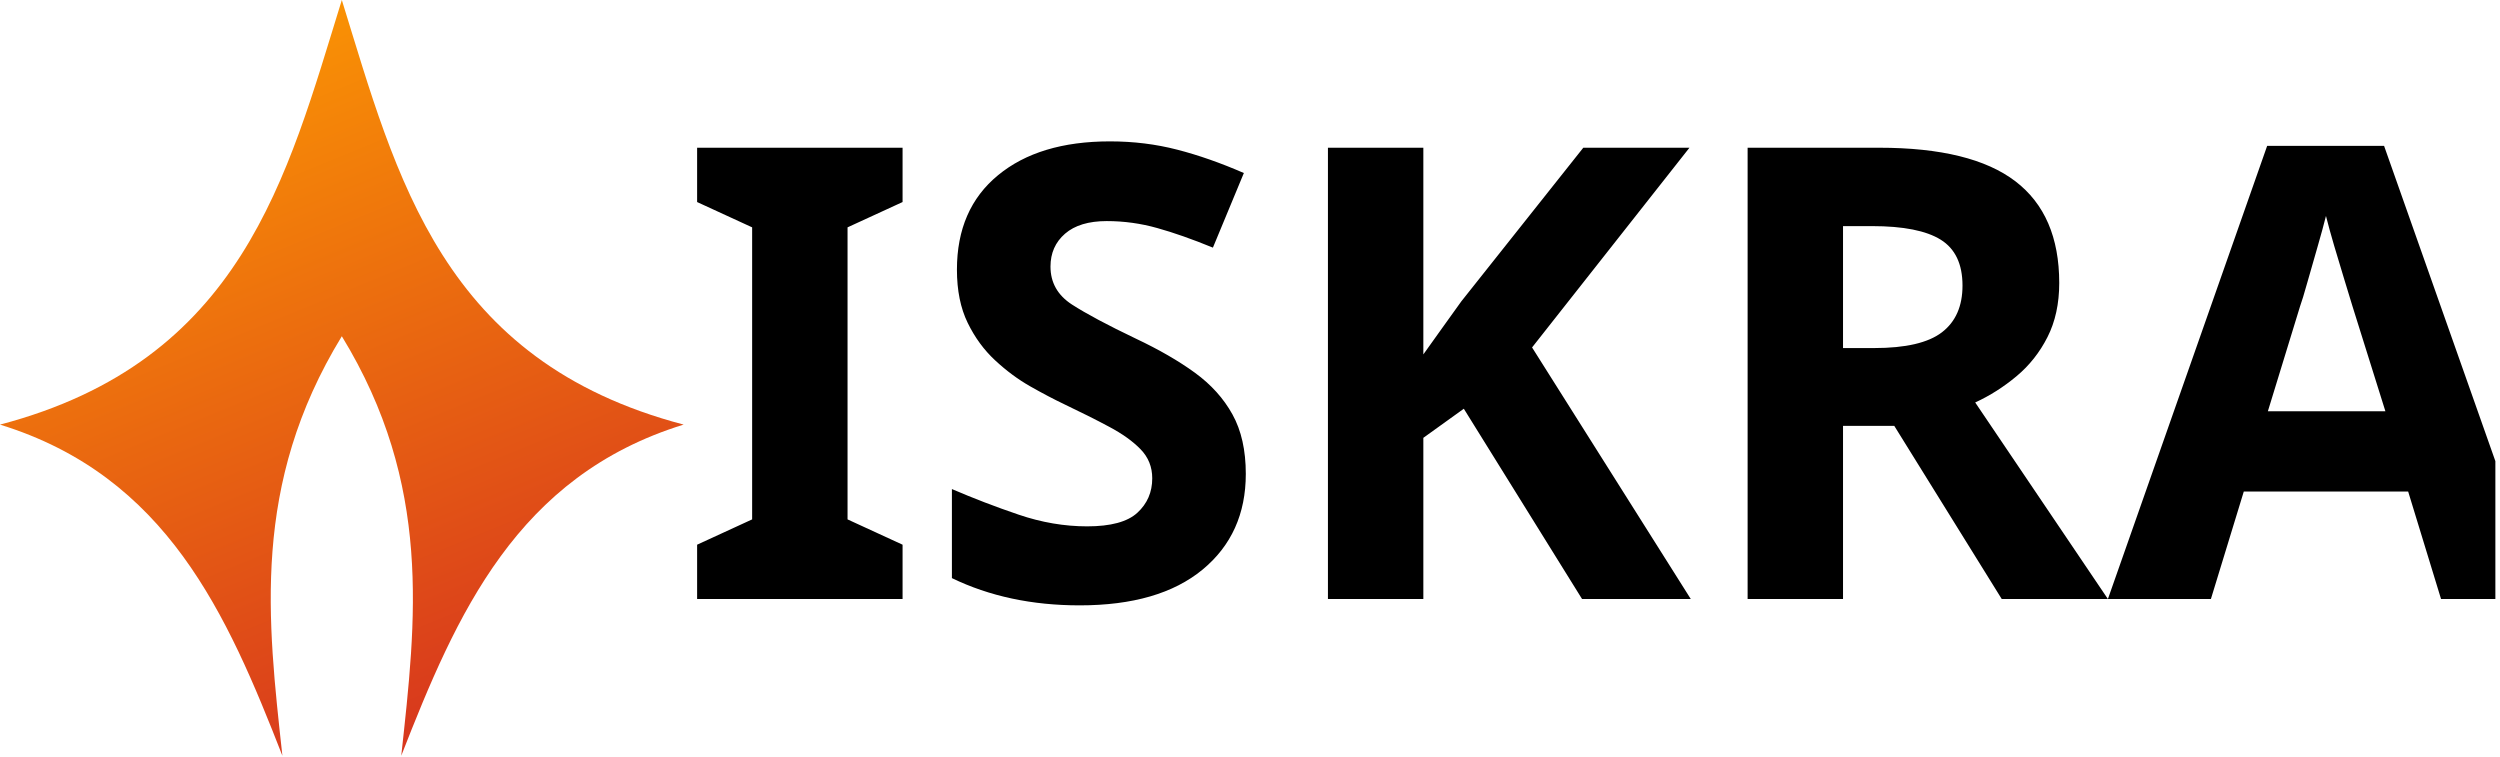
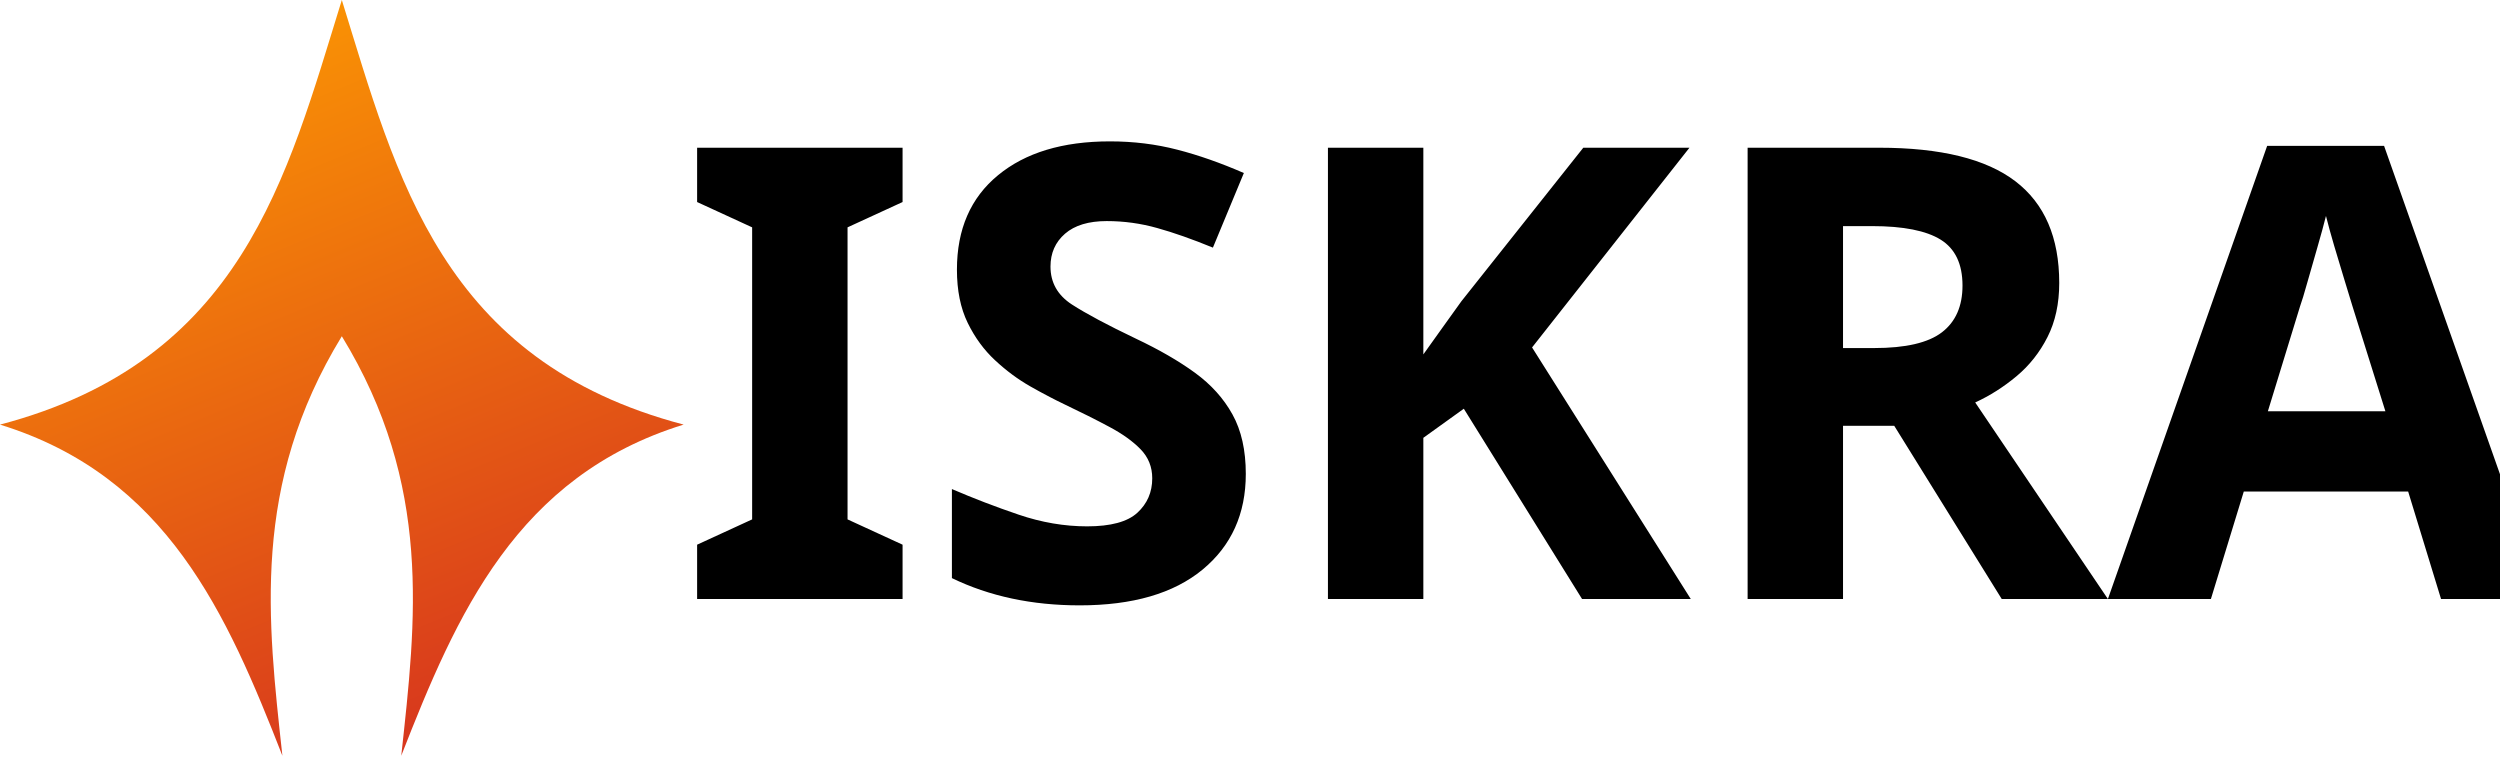
<svg xmlns="http://www.w3.org/2000/svg" width="100%" height="100%" viewBox="0 0 443 134" version="1.1" xml:space="preserve" style="fill-rule:evenodd;clip-rule:evenodd;stroke-linejoin:round;stroke-miterlimit:2;">
  <g id="Artboard1" transform="matrix(3.655584,0,0,1,0,0)">
-     <rect x="0" y="0" width="120.96" height="133.92" style="fill:none;" />
-     <clipPath id="_clip1">
-       <rect x="0" y="0" width="120.96" height="133.92" />
-     </clipPath>
-     <g clip-path="url(#_clip1)">
+     <g transform="matrix(1,0,0,1,0.000007,0)">
      <g transform="matrix(1.03429,0,0,1,0.024893,0.000992)">
        <g id="shape01" transform="matrix(-0.264485,0,0,1,32.01617,-0.000992)">
-           <path d="M60.571,0C70.33,31.524 78.251,63.957 121.142,75.242C91.576,84.37 80.911,108.8 71.102,133.922C73.716,109.911 76.672,85.93 60.571,59.58C44.47,85.93 47.426,109.907 50.04,133.918C40.231,108.796 29.566,84.366 0,75.238C42.891,63.953 50.812,31.524 60.571,0Z" style="fill:url(#_Linear2);fill-rule:nonzero;" />
+           <path d="M60.571,0C70.33,31.524 78.251,63.957 121.142,75.242C91.576,84.37 80.911,108.8 71.102,133.922C73.716,109.911 76.672,85.93 60.571,59.58C44.47,85.93 47.426,109.907 50.04,133.918C40.231,108.796 29.566,84.366 0,75.238C42.891,63.953 50.812,31.524 60.571,0Z" style="fill:url(#_Linear1);fill-rule:nonzero;" />
        </g>
        <g transform="matrix(0.264485,0,0,1,-4.545713,-27.77741)">
-           <text x="137.047px" y="133.921px" style="font-family:'Gadugi-Bold', 'Gadugi', sans-serif;font-weight:700;font-size:112px;">ISKRA</text>
+           <g transform="matrix(1,0,0,1,137.047,133.921)">
+             <text x="0px" y="0px" style="font-family:'Gadugi-Bold', 'Gadugi', sans-serif;font-weight:700;font-size:112px;">ISKRA</text>
+           </g>
        </g>
      </g>
    </g>
  </g>
  <defs>
-     <linearGradient id="_Linear2" x1="0" y1="0" x2="1" y2="0" gradientUnits="userSpaceOnUse" gradientTransform="matrix(-67.73805,162.242,-162.242,-67.73805,110.64,-2.16)">
+     <linearGradient id="_Linear1" x1="0" y1="0" x2="1" y2="0" gradientUnits="userSpaceOnUse" gradientTransform="matrix(-67.73805,162.242,-162.242,-67.73805,110.64,-2.16)">
      <stop offset="0" style="stop-color:rgb(255,161,0);stop-opacity:1" />
      <stop offset="1" style="stop-color:rgb(208,35,35);stop-opacity:1" />
    </linearGradient>
  </defs>
</svg>
